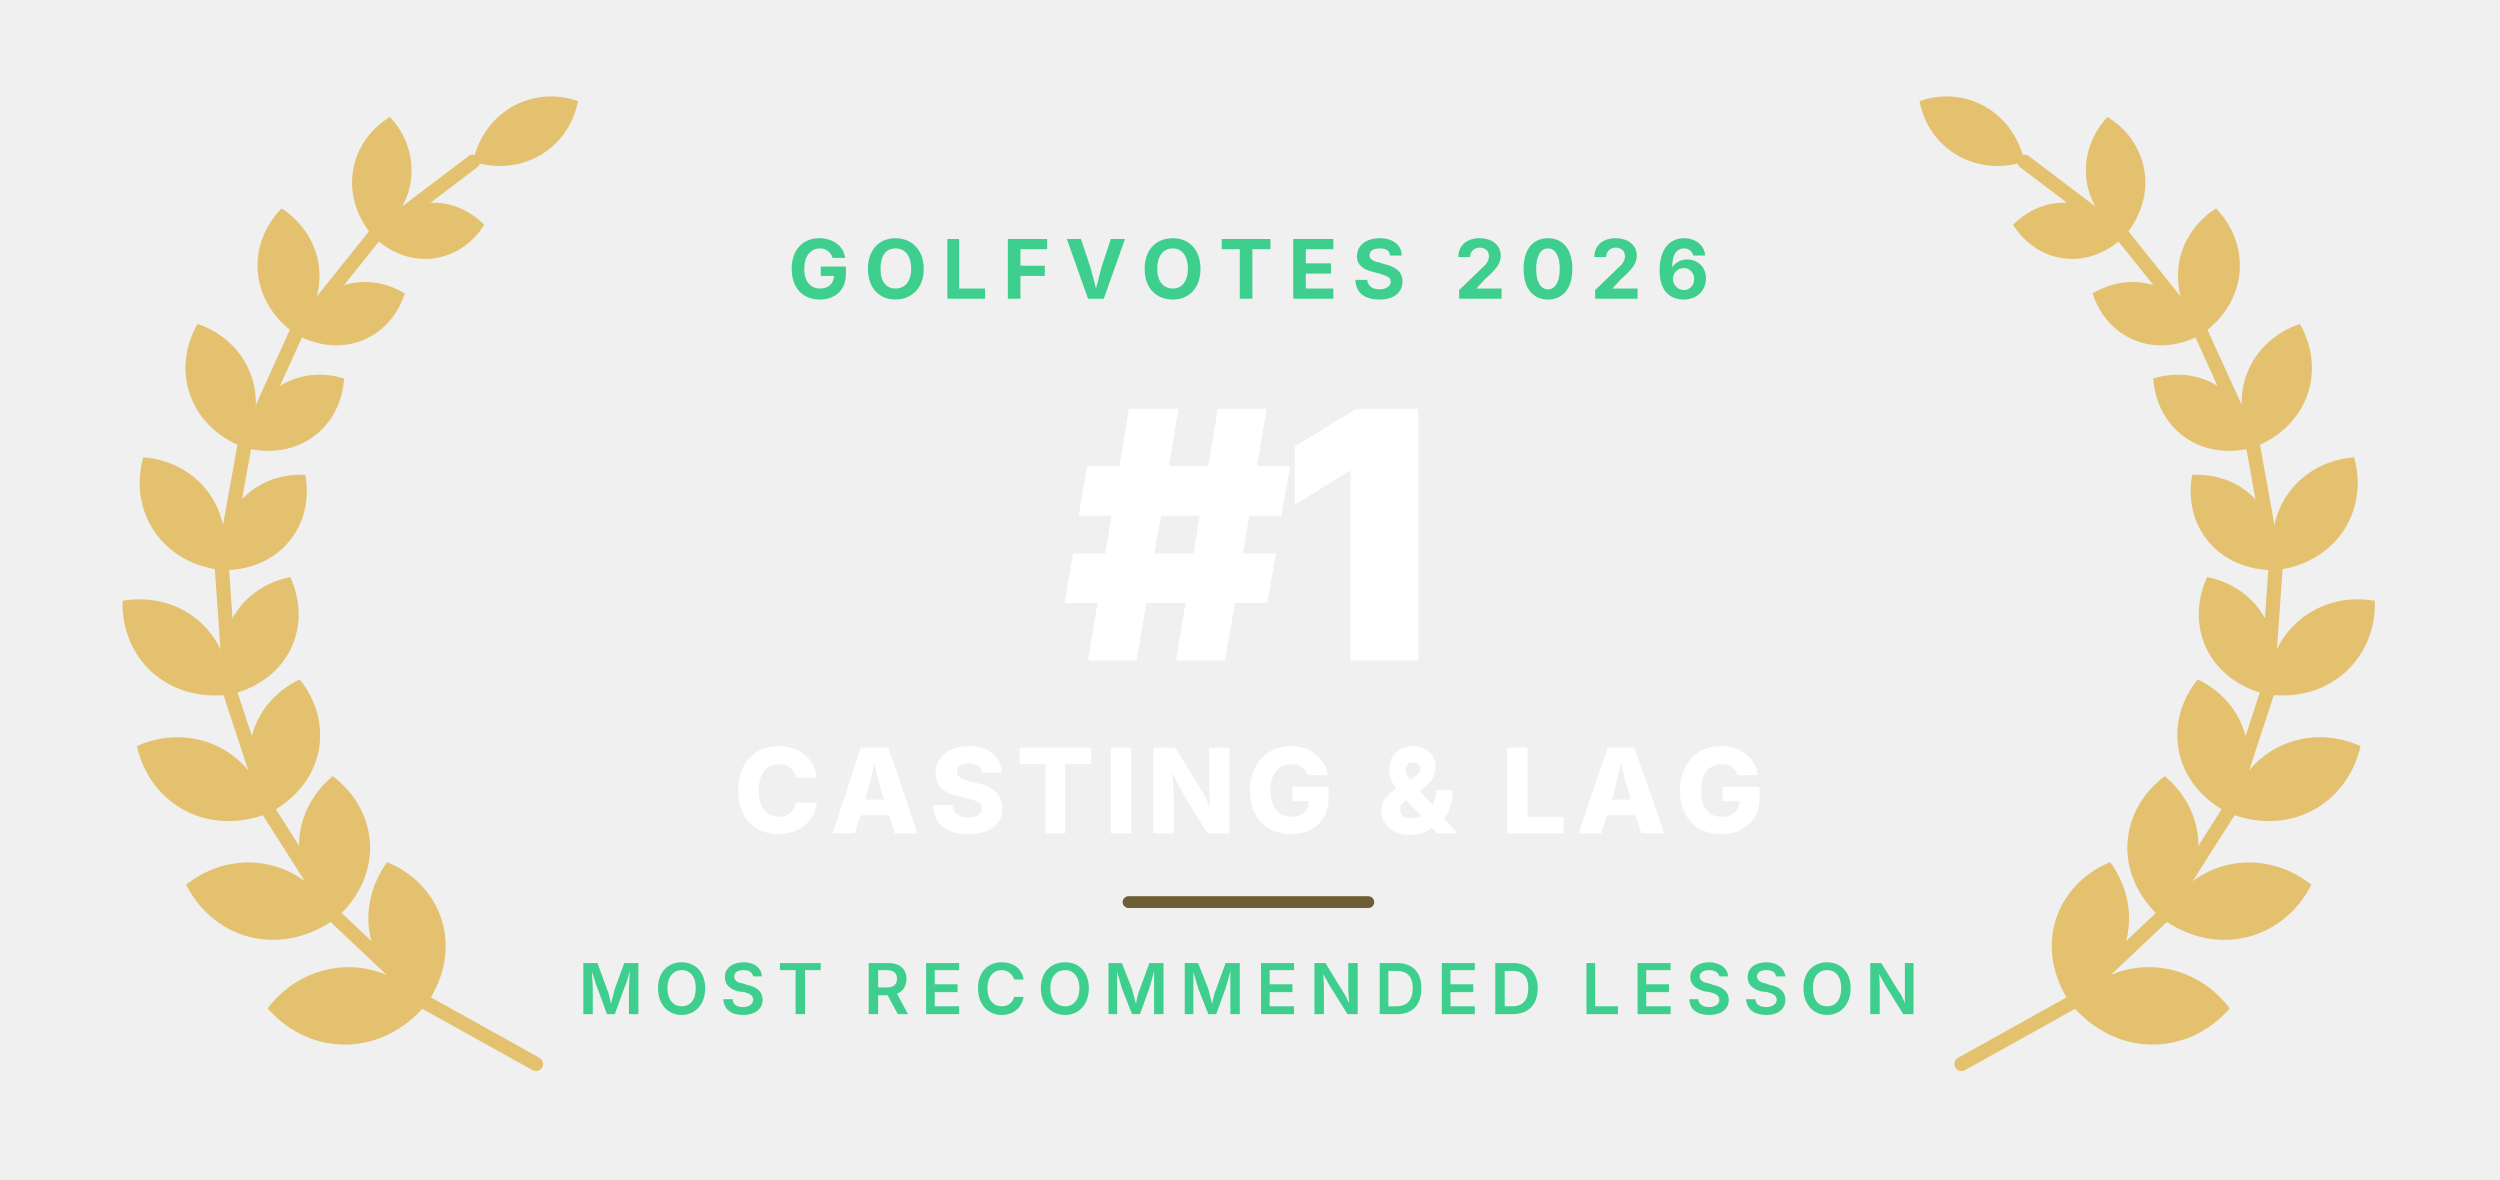
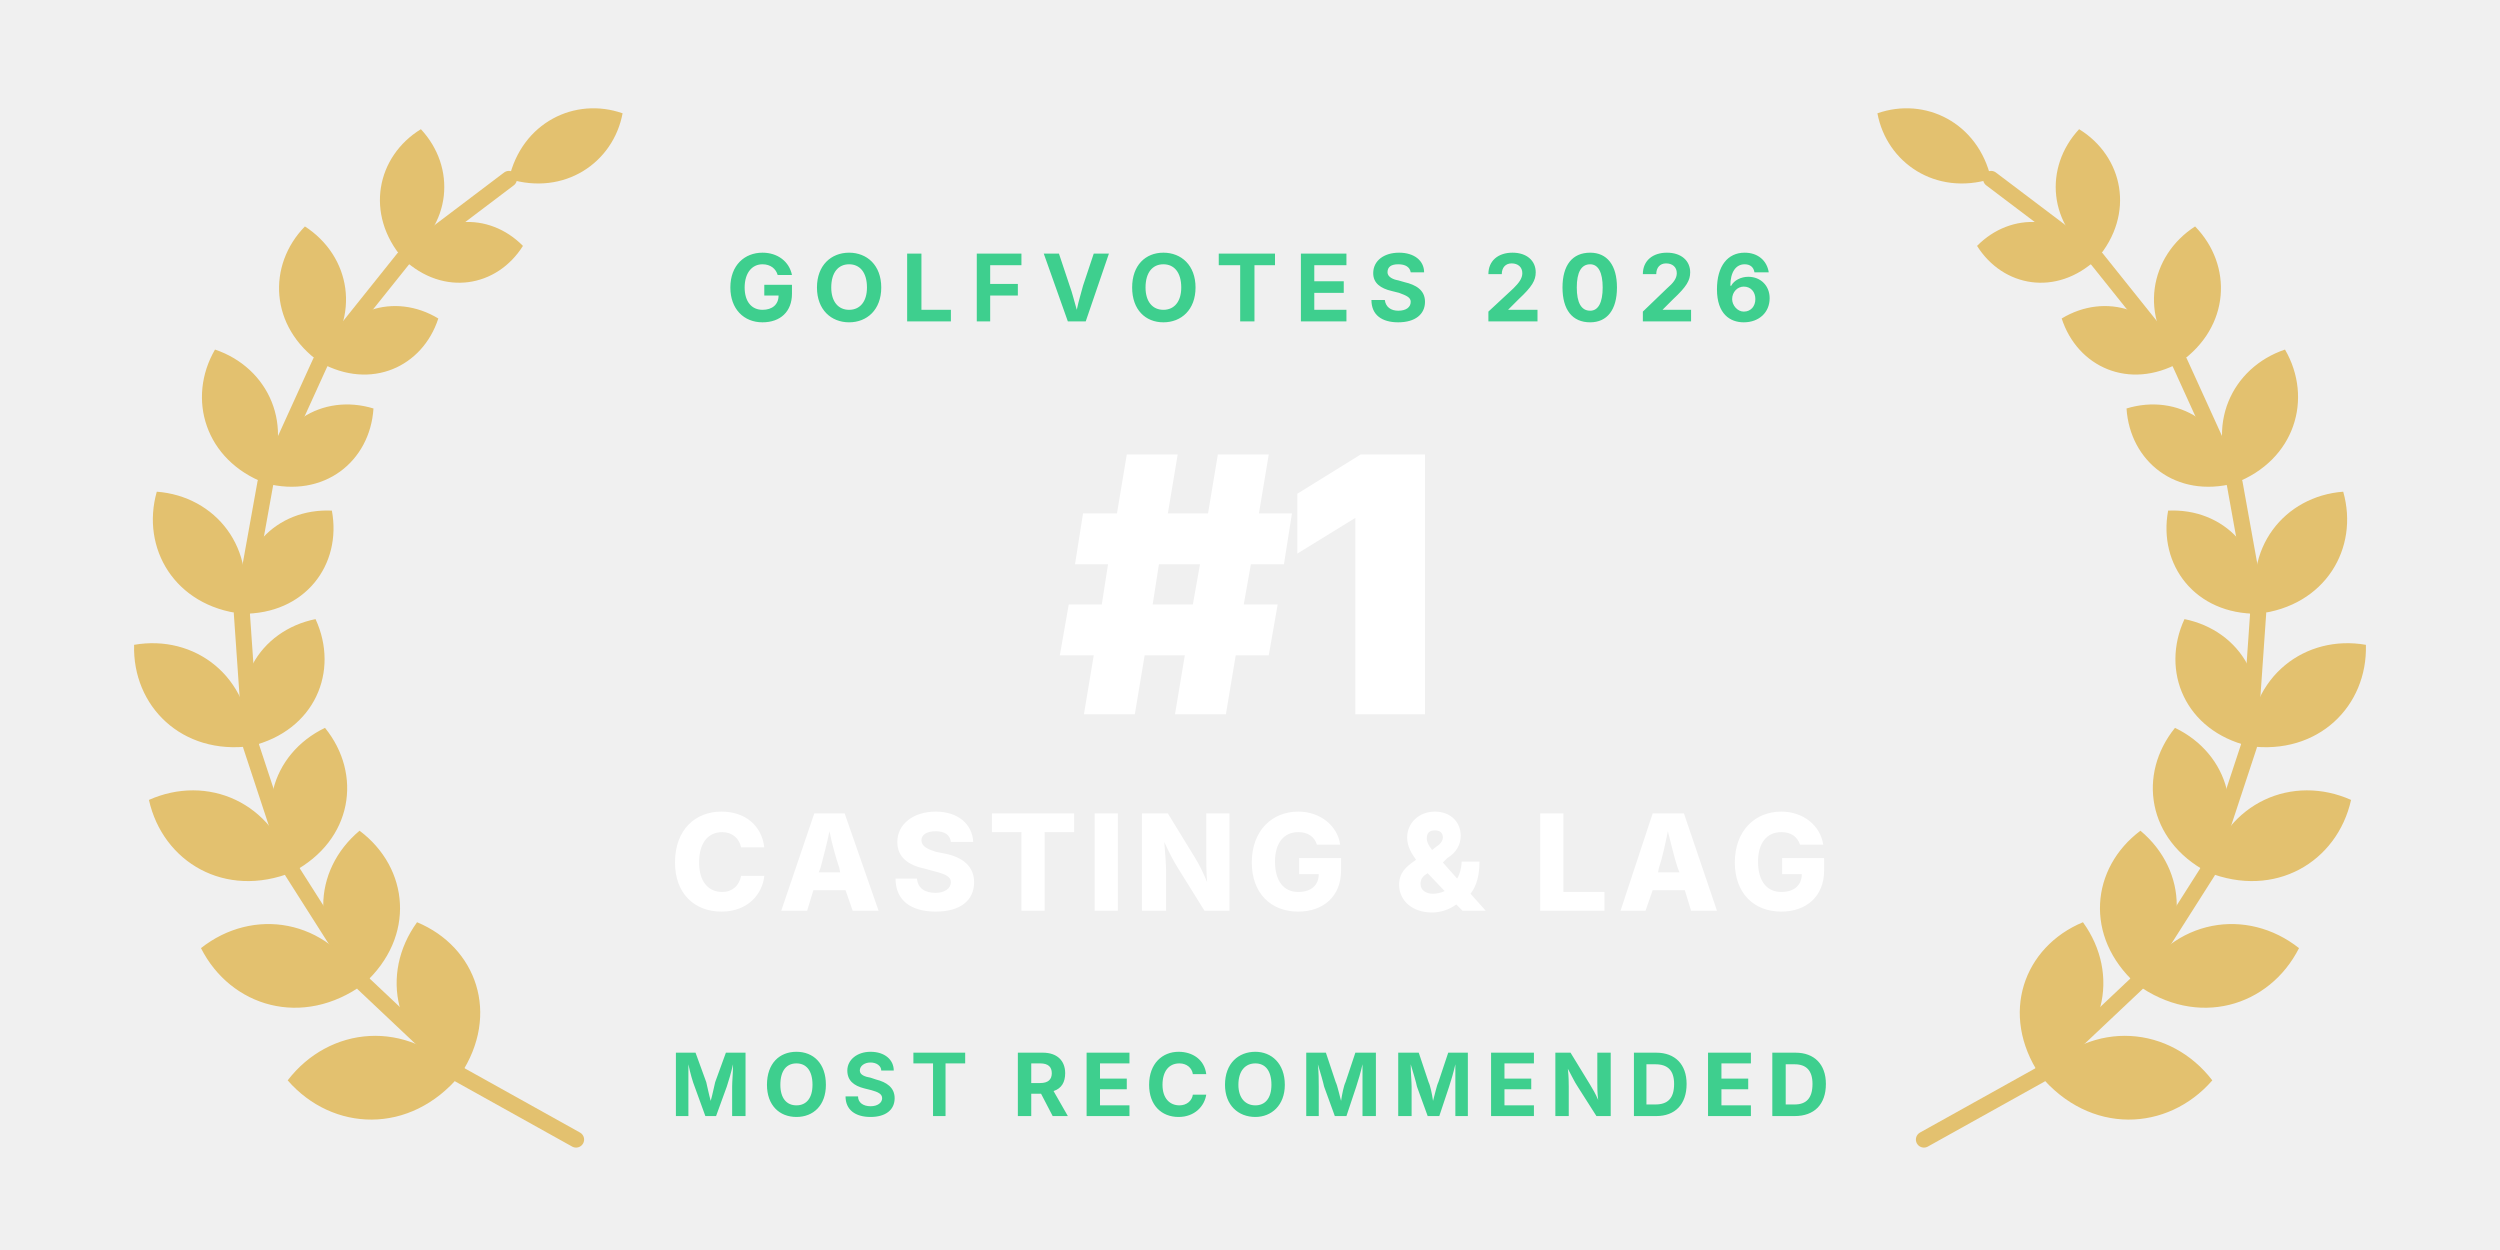
- <svg xmlns="http://www.w3.org/2000/svg" width="318" height="150" viewBox="0 0 318 150" role="img">
-   <path d="M68.18 135.34 L54.33 127.63 L42.81 116.76 L34.30 103.38 L29.35 88.33 L28.24 72.53 L31.06 56.93 L37.61 42.51 L47.51 30.14 L60.15 20.57M249.50 135.34 L263.34 127.63 L274.87 116.76 L283.37 103.38 L288.32 88.33 L289.43 72.53 L286.62 56.93 L280.06 42.51 L270.16 30.14 L257.52 20.57" fill="none" stroke="#E3C16F" stroke-width="1.8" stroke-linecap="round" />
-   <path d="M54.33 127.63C48.03 120.92 38.92 121.89 34.04 128.26C39.31 134.31 48.46 134.72 54.33 127.63ZM54.33 127.63C59.12 120.46 56.20 112.55 49.25 109.66C44.84 115.76 46.50 124.02 54.33 127.63ZM42.81 116.76C38.50 108.98 29.74 107.73 23.67 112.53C27.16 119.45 35.63 122.00 42.81 116.76ZM42.81 116.76C48.99 111.18 48.13 103.08 42.32 98.73C36.74 103.39 36.33 111.52 42.81 116.76ZM34.30 103.38C32.12 95.10 24.23 91.85 17.41 94.90C19.04 102.19 26.35 106.58 34.30 103.38ZM34.30 103.38C41.40 99.63 42.52 91.87 38.12 86.42C31.80 89.46 29.49 96.96 34.30 103.38ZM29.35 88.33C29.27 80.08 22.68 75.19 15.59 76.42C15.38 83.61 21.17 89.44 29.35 88.33ZM29.35 88.33C36.86 86.51 39.75 79.53 36.92 73.40C30.31 74.74 26.38 81.19 29.35 88.33ZM28.24 72.53C30.12 64.82 25.13 58.70 18.23 58.17C16.34 64.82 20.36 71.62 28.24 72.53ZM28.24 72.53C35.68 72.60 40.02 66.77 38.83 60.40C32.35 60.08 27.16 65.17 28.24 72.53ZM31.06 56.93C34.62 50.20 31.42 43.33 25.13 41.21C21.80 46.96 23.93 54.23 31.06 56.93ZM31.06 56.93C37.96 58.76 43.37 54.36 43.77 48.14C37.81 46.32 31.78 49.83 31.06 56.93ZM37.61 42.51C42.51 37.09 41.15 29.96 35.81 26.51C31.36 31.06 31.63 38.32 37.61 42.51ZM37.61 42.51C43.59 45.83 49.66 43.01 51.49 37.33C46.39 34.24 39.96 36.08 37.61 42.51ZM47.51 30.14C53.33 26.27 53.75 19.33 49.60 14.88C44.41 18.05 42.95 24.85 47.51 30.14ZM47.51 30.14C52.28 34.62 58.56 33.43 61.60 28.60C57.59 24.53 51.20 24.73 47.51 30.14ZM60.15 20.57C66.66 22.59 72.42 18.68 73.52 12.86C67.93 10.89 61.66 13.93 60.15 20.57ZM263.34 127.63C269.21 134.72 278.37 134.31 283.63 128.26C278.75 121.89 269.64 120.92 263.34 127.63ZM263.34 127.63C271.17 124.02 272.83 115.76 268.42 109.66C261.47 112.55 258.55 120.46 263.34 127.63ZM274.87 116.76C282.04 122.00 290.51 119.45 294.01 112.53C287.93 107.73 279.17 108.98 274.87 116.76ZM274.87 116.76C281.34 111.52 280.93 103.39 275.36 98.73C269.54 103.08 268.68 111.18 274.87 116.76ZM283.37 103.38C291.32 106.58 298.63 102.19 300.26 94.90C293.44 91.85 285.55 95.10 283.37 103.38ZM283.37 103.38C288.18 96.96 285.87 89.46 279.55 86.42C275.15 91.87 276.27 99.63 283.37 103.38ZM288.32 88.33C296.50 89.44 302.29 83.61 302.08 76.42C295.00 75.19 288.40 80.08 288.32 88.33ZM288.32 88.33C291.29 81.19 287.36 74.74 280.75 73.40C277.92 79.53 280.81 86.51 288.32 88.33ZM289.43 72.53C297.31 71.62 301.33 64.82 299.44 58.17C292.54 58.70 287.55 64.82 289.43 72.53ZM289.43 72.53C290.51 65.17 285.32 60.08 278.84 60.40C277.66 66.77 281.99 72.60 289.43 72.53ZM286.62 56.93C293.74 54.23 295.87 46.96 292.54 41.21C286.25 43.33 283.05 50.20 286.62 56.93ZM286.62 56.93C285.89 49.83 279.86 46.32 273.90 48.14C274.30 54.36 279.72 58.76 286.62 56.93ZM280.06 42.51C286.04 38.32 286.31 31.06 281.87 26.51C276.52 29.96 275.16 37.09 280.06 42.51ZM280.06 42.51C277.71 36.08 271.28 34.24 266.18 37.33C268.01 43.01 274.08 45.83 280.06 42.51ZM270.16 30.14C274.72 24.85 273.26 18.05 268.07 14.88C263.93 19.33 264.35 26.27 270.16 30.14ZM270.16 30.14C266.47 24.73 260.08 24.53 256.07 28.60C259.11 33.43 265.39 34.62 270.16 30.14ZM257.52 20.57C256.01 13.93 249.75 10.89 244.16 12.86C245.25 18.68 251.01 22.59 257.52 20.57Z" fill="#E3C16F" />
-   <rect x="142.8" y="114" width="32" height="1.5" rx=".75" fill="#6E5E35" />
-   <path d="M104.3 38.1C106.2 38.1 107.6 36.9 107.6 34.9L107.6 33.9L104.4 33.9L104.4 35.1L106.1 35.1C106 36.1 105.4 36.7 104.3 36.7C103.1 36.7 102.3 35.8 102.3 34.2C102.3 32.6 103.1 31.6 104.3 31.6C105.1 31.6 105.7 32.1 105.9 32.8L107.5 32.8C107.3 31.3 106 30.3 104.2 30.3C102.2 30.3 100.7 31.7 100.7 34.2C100.7 36.6 102.1 38.1 104.3 38.1ZM113.9 38.1C115.9 38.1 117.5 36.7 117.5 34.2C117.5 31.7 115.9 30.3 113.9 30.3C111.9 30.3 110.4 31.7 110.4 34.2C110.4 36.7 111.9 38.1 113.9 38.1ZM113.9 36.7C112.7 36.7 112 35.8 112 34.2C112 32.5 112.7 31.6 113.9 31.6C115.1 31.6 115.9 32.5 115.9 34.2C115.9 35.8 115.1 36.7 113.9 36.7ZM120.5 38L125.3 38L125.3 36.7L122 36.7L122 30.4L120.5 30.4ZM128.2 38L129.8 38L129.8 35.1L132.9 35.1L132.9 33.8L129.8 33.8L129.8 31.7L133.2 31.7L133.2 30.4L128.2 30.4ZM138.4 38L140.4 38L143.1 30.4L141.3 30.4L140.1 34C139.9 34.8 139.7 35.7 139.4 36.7C139.2 35.7 138.9 34.8 138.7 34L137.5 30.4L135.7 30.4ZM149.2 38.1C151.2 38.1 152.7 36.7 152.7 34.2C152.7 31.7 151.2 30.3 149.2 30.3C147.1 30.3 145.6 31.7 145.6 34.2C145.6 36.7 147.1 38.1 149.2 38.1ZM149.2 36.7C148 36.7 147.2 35.8 147.2 34.2C147.2 32.5 148 31.6 149.2 31.6C150.3 31.6 151.1 32.5 151.1 34.2C151.1 35.8 150.3 36.7 149.2 36.7ZM155.4 31.7L157.7 31.7L157.7 38L159.3 38L159.3 31.7L161.6 31.7L161.6 30.4L155.4 30.4ZM164.5 38L169.6 38L169.6 36.7L166.1 36.7L166.1 34.8L169.3 34.8L169.3 33.5L166.1 33.5L166.1 31.7L169.6 31.7L169.6 30.4L164.5 30.4ZM175.5 38.1C177.3 38.1 178.4 37.2 178.4 35.8C178.4 34.5 177.4 33.9 176.1 33.6L175.5 33.4C174.8 33.3 174.2 33 174.2 32.5C174.2 31.9 174.7 31.6 175.5 31.6C176.3 31.6 176.8 31.9 176.8 32.5L178.3 32.5C178.3 31.2 177.2 30.3 175.5 30.3C173.8 30.3 172.6 31.2 172.6 32.6C172.6 33.7 173.4 34.3 174.7 34.6L175.5 34.8C176.4 35.1 176.9 35.3 176.9 35.8C176.9 36.4 176.3 36.8 175.5 36.8C174.6 36.8 174 36.4 173.9 35.6L172.4 35.6C172.5 37.3 173.6 38.1 175.5 38.1ZM185.6 38L191 38L191 36.7L187.8 36.7L187.8 36.7L188.9 35.5C190.5 34.1 190.9 33.4 190.9 32.5C190.9 31.2 189.8 30.3 188.2 30.3C186.6 30.3 185.5 31.2 185.5 32.7L187 32.7C187 32 187.5 31.5 188.2 31.5C188.9 31.5 189.4 31.9 189.4 32.6C189.4 33.2 189 33.7 188.3 34.3L185.6 36.9ZM196.9 38.1C198.8 38.1 200 36.7 200 34.2C200 31.7 198.8 30.3 196.9 30.3C195 30.3 193.8 31.7 193.8 34.2C193.8 36.7 195 38.1 196.9 38.1ZM196.9 36.8C196 36.8 195.4 35.9 195.4 34.2C195.4 32.5 196 31.6 196.9 31.6C197.8 31.6 198.4 32.5 198.4 34.2C198.4 35.9 197.8 36.8 196.9 36.8ZM202.9 38L208.3 38L208.3 36.7L205.1 36.7L205.1 36.7L206.2 35.5C207.8 34.1 208.2 33.4 208.2 32.5C208.2 31.2 207.1 30.3 205.5 30.3C203.9 30.3 202.8 31.2 202.8 32.7L204.3 32.7C204.3 32 204.8 31.5 205.5 31.5C206.2 31.5 206.7 31.9 206.7 32.6C206.7 33.2 206.3 33.7 205.6 34.3L202.9 36.9ZM214.2 38.1C215.8 38.1 217 37 217 35.4C217 34 216 33 214.6 33C213.8 33 213.1 33.4 212.7 34L212.7 34C212.7 32.5 213.2 31.6 214.2 31.6C214.8 31.6 215.2 31.9 215.4 32.5L216.9 32.5C216.8 31.2 215.7 30.3 214.2 30.3C212.3 30.3 211.1 31.8 211.1 34.4C211.1 37.2 212.6 38.1 214.2 38.1ZM214.2 36.9C213.4 36.9 212.8 36.2 212.8 35.5C212.8 34.7 213.4 34.1 214.2 34.1C214.9 34.1 215.5 34.7 215.5 35.5C215.5 36.3 214.9 36.9 214.2 36.9Z" fill="#3ECF8E" />
-   <path d="M149.6 84L155.8 84L157.1 76.7L161.2 76.7L162.3 70.4L158.1 70.4L158.9 65.6L163 65.6L164.1 59.3L159.9 59.3L161.1 52L154.9 52L153.7 59.3L148.7 59.3L149.9 52L143.6 52L142.4 59.3L138.3 59.3L137.2 65.6L141.4 65.6L140.6 70.4L136.5 70.4L135.4 76.7L139.6 76.7L138.4 84L144.6 84L145.8 76.7L150.8 76.7ZM146.8 70.4L147.7 65.6L152.6 65.6L151.8 70.4ZM180.4 52L172.5 52L164.7 56.8L164.7 64.2L171.8 59.8L171.8 59.8L171.8 84L180.4 84Z" fill="#FFFFFF" />
-   <path d="M99 106.1C102 106.1 103.7 104.1 103.9 102.1L101.2 102.1C101.1 103.2 100.3 103.9 99.1 103.9C97.5 103.9 96.5 102.7 96.5 100.6C96.5 98.4 97.5 97.2 99.1 97.2C100.3 97.2 101.1 97.9 101.2 98.9L103.9 98.9C103.6 96.4 101.6 94.9 99 94.9C96.1 94.9 93.9 96.9 93.9 100.6C93.9 104.1 96.1 106.1 99 106.1ZM105.9 106L108.7 106L109.5 103.7L113.1 103.7L113.8 106L116.7 106L113 95.1L109.5 95.1ZM110.1 101.7L110.2 101.2C110.6 100 110.9 98.6 111.2 97.1C111.6 98.6 111.9 100 112.3 101.2L112.5 101.7ZM123.2 106.1C125.9 106.1 127.5 104.9 127.5 102.8C127.5 101.1 126.3 100 124.2 99.6L123.3 99.4C122.3 99.1 121.7 98.8 121.7 98.1C121.7 97.5 122.2 97.1 123.2 97.1C124.3 97.1 124.8 97.5 124.9 98.3L127.4 98.3C127.4 96.3 125.8 94.9 123.2 94.9C120.8 94.9 119 96.3 119 98.3C119 100 120.1 100.9 122 101.3L123.2 101.6C124.4 101.9 124.9 102.2 124.9 102.8C124.9 103.5 124.3 104 123.2 104C122 104 121.2 103.5 121.2 102.4L118.7 102.4C118.7 104.9 120.5 106.1 123.2 106.1ZM129.7 97.2L133 97.2L133 106L135.5 106L135.5 97.2L138.8 97.2L138.8 95.1L129.7 95.1ZM143.9 95.1L141.3 95.1L141.3 106L143.9 106ZM146.7 106L149.3 106L149.3 101.5C149.3 100.8 149.2 99.6 149.1 98.3C149.8 99.6 150.2 100.4 150.8 101.5L153.6 106L156.4 106L156.4 95.1L153.8 95.1L153.8 99.7C153.8 100.5 153.9 101.7 153.9 102.8C153.5 101.6 153 100.8 152.5 100L149.5 95.1L146.7 95.1ZM164.2 106.1C167 106.1 169 104.4 169 101.5L169 100.1L164.4 100.1L164.4 101.9L166.5 101.9C166.5 103.1 165.7 103.9 164.3 103.9C162.6 103.9 161.6 102.7 161.6 100.5C161.6 98.4 162.7 97.2 164.2 97.2C165.3 97.2 166.1 97.7 166.3 98.6L168.9 98.6C168.6 96.5 166.7 94.9 164.2 94.9C161.3 94.9 159 97 159 100.6C159 104 161.1 106.1 164.2 106.1ZM179.4 106.2C180.3 106.2 181.4 105.9 182.2 105.3L182.8 106L185.4 106L183.7 104.1C184.4 103.2 184.8 102 184.8 100.5L182.7 100.5C182.7 101.2 182.5 101.9 182.2 102.4L180.6 100.6L181.2 100.1C182.1 99.5 182.6 98.6 182.6 97.6C182.6 96.1 181.5 94.9 179.7 94.9C177.9 94.9 176.7 96.2 176.7 97.8C176.7 98.8 177.1 99.6 177.6 100.3C176.5 101.1 175.7 101.8 175.7 103.1C175.7 104.8 177.1 106.2 179.4 106.2ZM180.8 103.8C180.4 104 180 104.1 179.5 104.1C178.7 104.1 178.1 103.7 178.1 103C178.1 102.4 178.4 102.1 178.9 101.8ZM179.4 99.2C179 98.7 178.8 98.3 178.8 97.9C178.8 97.3 179.2 97 179.7 97C180.3 97 180.7 97.3 180.7 97.8C180.7 98.1 180.4 98.5 179.9 98.8ZM191.7 106L198.9 106L198.9 103.9L194.3 103.9L194.3 95.1L191.7 95.1ZM200.8 106L203.7 106L204.4 103.7L208 103.7L208.8 106L211.7 106L207.9 95.1L204.5 95.1ZM205 101.7L205.2 101.2C205.5 100 205.8 98.6 206.2 97.1C206.5 98.6 206.9 100 207.3 101.2L207.4 101.7ZM219 106.1C221.7 106.1 223.8 104.4 223.8 101.5L223.8 100.1L219.1 100.1L219.1 101.9L221.3 101.9C221.2 103.1 220.4 103.9 219 103.9C217.3 103.9 216.4 102.7 216.4 100.5C216.4 98.4 217.4 97.2 219 97.2C220 97.2 220.8 97.7 221 98.6L223.6 98.6C223.4 96.5 221.4 94.9 218.9 94.9C216 94.9 213.7 97 213.7 100.6C213.7 104 215.8 106.1 219 106.1Z" fill="#FFFFFF" />
-   <path d="M74.2 129L75.4 129L75.4 125.7C75.4 125.2 75.3 124.3 75.3 123.6C75.6 124.4 75.8 125.3 76 125.7L77.2 129L78.2 129L79.4 125.7C79.6 125.3 79.9 124.4 80.1 123.5C80.1 124.3 80 125.2 80 125.7L80 129L81.2 129L81.2 122.5L79.4 122.5L78.2 125.8C78.1 126.2 77.9 127 77.7 127.7C77.6 127 77.4 126.2 77.2 125.8L76 122.5L74.2 122.5ZM86.7 129.1C88.4 129.1 89.7 127.8 89.7 125.7C89.7 123.6 88.4 122.4 86.7 122.4C85 122.4 83.7 123.6 83.7 125.7C83.7 127.8 85 129.1 86.7 129.1ZM86.7 128C85.7 128 84.9 127.2 84.9 125.7C84.9 124.2 85.7 123.4 86.7 123.4C87.8 123.4 88.5 124.2 88.5 125.7C88.5 127.2 87.8 128 86.7 128ZM94.5 129.1C96.1 129.1 97 128.3 97 127.2C97 126 96.1 125.5 95.1 125.3L94.5 125.1C93.9 125 93.4 124.8 93.4 124.2C93.4 123.7 93.8 123.4 94.6 123.4C95.3 123.4 95.7 123.7 95.8 124.2L96.9 124.2C96.9 123.2 96 122.4 94.6 122.4C93.2 122.4 92.2 123.1 92.2 124.3C92.2 125.2 92.8 125.8 93.9 126.1L94.7 126.2C95.4 126.4 95.8 126.6 95.8 127.2C95.8 127.7 95.3 128.1 94.5 128.1C93.8 128.1 93.2 127.8 93.2 127.1L92 127.1C92.1 128.4 93 129.1 94.5 129.1ZM99.2 123.4L101.2 123.4L101.2 129L102.4 129L102.4 123.4L104.4 123.4L104.4 122.5L99.2 122.5ZM110.5 129L111.7 129L111.7 126.6L112.9 126.6L114.2 129L115.5 129L114.1 126.4C114.9 126.1 115.3 125.4 115.3 124.5C115.3 123.3 114.5 122.5 113 122.5L110.5 122.5ZM111.7 125.6L111.7 123.4L112.8 123.4C113.7 123.4 114.1 123.8 114.1 124.5C114.1 125.2 113.7 125.6 112.8 125.6ZM117.8 129L122 129L122 128L118.9 128L118.9 126.2L121.8 126.2L121.8 125.2L118.9 125.2L118.9 123.4L122 123.4L122 122.5L117.8 122.5ZM127.4 129.1C129 129.1 130 128.1 130.2 126.8L129 126.8C128.8 127.6 128.2 128 127.4 128C126.4 128 125.6 127.2 125.6 125.7C125.6 124.2 126.4 123.4 127.4 123.4C128.2 123.4 128.8 123.9 129 124.6L130.2 124.6C130 123.2 128.9 122.4 127.4 122.4C125.7 122.4 124.4 123.6 124.4 125.7C124.4 127.8 125.7 129.1 127.4 129.1ZM135.5 129.1C137.2 129.1 138.5 127.8 138.5 125.7C138.5 123.6 137.2 122.4 135.5 122.4C133.7 122.4 132.4 123.6 132.4 125.7C132.4 127.8 133.7 129.1 135.5 129.1ZM135.5 128C134.4 128 133.6 127.2 133.6 125.7C133.6 124.2 134.4 123.4 135.5 123.4C136.5 123.4 137.3 124.2 137.3 125.7C137.3 127.2 136.5 128 135.5 128ZM141 129L142.1 129L142.1 125.7C142.1 125.2 142.1 124.3 142.1 123.6C142.3 124.4 142.6 125.3 142.7 125.7L144 129L145 129L146.2 125.7C146.3 125.3 146.6 124.4 146.8 123.5C146.8 124.3 146.8 125.2 146.8 125.7L146.8 129L148 129L148 122.5L146.2 122.5L145 125.8C144.8 126.2 144.6 127 144.5 127.7C144.3 127 144.1 126.2 144 125.8L142.7 122.5L141 122.5ZM150.7 129L151.8 129L151.8 125.7C151.8 125.2 151.8 124.3 151.8 123.6C152 124.4 152.3 125.3 152.4 125.7L153.7 129L154.7 129L155.9 125.7C156 125.3 156.3 124.4 156.5 123.5C156.5 124.3 156.5 125.2 156.5 125.7L156.5 129L157.7 129L157.7 122.5L155.9 122.5L154.7 125.8C154.5 126.2 154.3 127 154.2 127.7C154 127 153.8 126.2 153.7 125.8L152.4 122.5L150.7 122.5ZM160.4 129L164.6 129L164.6 128L161.5 128L161.5 126.2L164.4 126.2L164.4 125.2L161.5 125.2L161.5 123.4L164.6 123.4L164.6 122.5L160.4 122.5ZM167.2 129L168.4 129L168.4 125.7C168.4 125.4 168.4 124.7 168.3 123.9C168.8 124.7 169 125.2 169.4 125.8L171.4 129L172.7 129L172.7 122.5L171.5 122.5L171.5 125.9C171.5 126.3 171.6 127 171.6 127.6C171.3 126.9 171 126.4 170.8 126.1L168.6 122.5L167.2 122.5ZM177.7 129C179.7 129 180.8 127.8 180.8 125.7C180.8 123.7 179.7 122.5 177.7 122.5L175.5 122.5L175.5 129ZM176.6 128L176.6 123.5L177.6 123.5C179 123.5 179.7 124.2 179.7 125.7C179.7 127.2 179 128 177.6 128ZM183.4 129L187.6 129L187.6 128L184.5 128L184.5 126.2L187.4 126.2L187.4 125.2L184.5 125.2L184.5 123.4L187.6 123.4L187.6 122.5L183.4 122.5ZM192.4 129C194.4 129 195.6 127.8 195.6 125.7C195.6 123.7 194.4 122.5 192.5 122.5L190.2 122.5L190.2 129ZM191.4 128L191.4 123.5L192.4 123.5C193.7 123.5 194.4 124.2 194.4 125.7C194.4 127.2 193.7 128 192.4 128ZM201.8 129L205.8 129L205.8 128L202.9 128L202.9 122.5L201.8 122.5ZM208.3 129L212.5 129L212.5 128L209.4 128L209.4 126.2L212.3 126.2L212.3 125.2L209.4 125.2L209.4 123.4L212.5 123.4L212.5 122.5L208.3 122.5ZM217.4 129.1C219 129.1 219.9 128.3 219.9 127.2C219.9 126 218.9 125.5 218 125.3L217.4 125.1C216.8 125 216.2 124.8 216.2 124.2C216.2 123.7 216.7 123.4 217.4 123.4C218.1 123.4 218.6 123.7 218.7 124.2L219.8 124.2C219.8 123.2 218.8 122.4 217.4 122.4C216.1 122.4 215 123.1 215 124.3C215 125.2 215.7 125.8 216.8 126.1L217.5 126.2C218.2 126.4 218.7 126.6 218.7 127.2C218.7 127.7 218.2 128.1 217.4 128.1C216.7 128.1 216.1 127.8 216 127.1L214.9 127.1C214.9 128.4 215.9 129.1 217.4 129.1ZM224.7 129.1C226.2 129.1 227.1 128.3 227.1 127.2C227.1 126 226.2 125.5 225.2 125.3L224.6 125.1C224.1 125 223.5 124.8 223.5 124.2C223.5 123.7 223.9 123.4 224.7 123.4C225.4 123.4 225.9 123.7 225.9 124.2L227.1 124.2C227 123.2 226.1 122.4 224.7 122.4C223.3 122.4 222.3 123.1 222.3 124.3C222.3 125.2 222.9 125.8 224 126.1L224.8 126.2C225.5 126.4 226 126.6 226 127.2C226 127.7 225.4 128.1 224.7 128.1C223.9 128.1 223.3 127.8 223.3 127.1L222.1 127.1C222.2 128.4 223.1 129.1 224.7 129.1ZM232.4 129.1C234.1 129.1 235.4 127.8 235.4 125.7C235.4 123.6 234.1 122.4 232.4 122.4C230.7 122.4 229.4 123.6 229.4 125.7C229.4 127.8 230.7 129.1 232.4 129.1ZM232.4 128C231.3 128 230.6 127.2 230.6 125.7C230.6 124.2 231.3 123.4 232.4 123.4C233.5 123.4 234.2 124.2 234.2 125.7C234.2 127.2 233.5 128 232.4 128ZM237.9 129L239.1 129L239.1 125.7C239.1 125.4 239.1 124.7 239 123.9C239.5 124.7 239.7 125.2 240.1 125.8L242.1 129L243.4 129L243.4 122.5L242.3 122.5L242.3 125.9C242.3 126.3 242.3 127 242.3 127.6C242 126.9 241.8 126.4 241.5 126.1L239.3 122.5L237.9 122.5Z" fill="#3ECF8E" />
+ <svg xmlns="http://www.w3.org/2000/svg" width="280" height="140" viewBox="0 0 280 140" role="img">
+   <path d="M64.52 127.63 L51.54 120.40 L40.74 110.21 L32.77 97.67 L28.12 83.56 L27.09 68.74 L29.72 54.12 L35.87 40.60 L45.15 29.00 L57.00 20.04M215.48 127.63 L228.46 120.40 L239.26 110.21 L247.23 97.67 L251.88 83.56 L252.91 68.74 L250.28 54.12 L244.13 40.60 L234.85 29.00 L223.00 20.04" fill="none" stroke="#E3C16F" stroke-width="1.8" stroke-linecap="round" />
+   <path d="M51.54 120.40C45.54 114.01 36.87 114.94 32.22 121.00C37.24 126.77 45.95 127.15 51.54 120.40ZM51.54 120.40C56.10 113.57 53.33 106.04 46.71 103.29C42.51 109.09 44.08 116.97 51.54 120.40ZM40.74 110.21C36.64 102.81 28.30 101.61 22.51 106.19C25.84 112.77 33.90 115.20 40.74 110.21ZM40.74 110.21C46.63 104.90 45.81 97.19 40.27 93.04C34.97 97.48 34.57 105.22 40.74 110.21ZM32.77 97.67C30.69 89.78 23.18 86.69 16.68 89.59C18.23 96.54 25.20 100.72 32.77 97.67ZM32.77 97.67C39.53 94.10 40.60 86.70 36.40 81.52C30.39 84.41 28.19 91.55 32.77 97.67ZM28.12 83.56C28.05 75.70 21.77 71.04 15.02 72.22C14.82 79.06 20.34 84.61 28.12 83.56ZM28.12 83.56C35.28 81.83 38.03 75.17 35.34 69.34C29.04 70.62 25.29 76.76 28.12 83.56ZM27.09 68.74C28.88 61.40 24.12 55.57 17.56 55.07C15.76 61.41 19.58 67.88 27.09 68.74ZM27.09 68.74C34.17 68.82 38.30 63.26 37.17 57.19C31.00 56.89 26.06 61.74 27.09 68.74ZM29.72 54.12C33.12 47.71 30.07 41.17 24.08 39.15C20.91 44.62 22.94 51.55 29.72 54.12ZM29.72 54.12C36.30 55.86 41.45 51.67 41.83 45.75C36.16 44.02 30.42 47.36 29.72 54.12ZM35.87 40.60C40.54 35.44 39.24 28.65 34.15 25.36C29.92 29.70 30.18 36.61 35.87 40.60ZM35.87 40.60C41.57 43.76 47.34 41.08 49.09 35.67C44.23 32.73 38.11 34.48 35.87 40.60ZM45.15 29.00C50.69 25.32 51.09 18.71 47.14 14.47C42.20 17.50 40.81 23.97 45.15 29.00ZM45.15 29.00C49.69 33.27 55.68 32.14 58.57 27.54C54.75 23.67 48.66 23.85 45.15 29.00ZM57.00 20.04C63.20 21.96 68.69 18.24 69.73 12.69C64.41 10.82 58.44 13.71 57.00 20.04ZM228.46 120.40C234.05 127.15 242.76 126.77 247.78 121.00C243.13 114.94 234.46 114.01 228.46 120.40ZM228.46 120.40C235.92 116.97 237.49 109.09 233.29 103.29C226.67 106.04 223.90 113.57 228.46 120.40ZM239.26 110.21C246.10 115.20 254.16 112.77 257.49 106.19C251.70 101.61 243.36 102.81 239.26 110.21ZM239.26 110.21C245.43 105.22 245.03 97.48 239.73 93.04C234.19 97.19 233.37 104.90 239.26 110.21ZM247.23 97.67C254.80 100.72 261.77 96.54 263.32 89.59C256.82 86.69 249.31 89.78 247.23 97.67ZM247.23 97.67C251.81 91.55 249.61 84.41 243.60 81.52C239.40 86.70 240.47 94.10 247.23 97.67ZM251.88 83.56C259.66 84.61 265.18 79.06 264.98 72.22C258.23 71.04 251.95 75.70 251.88 83.56ZM251.88 83.56C254.71 76.76 250.96 70.62 244.66 69.34C241.97 75.17 244.72 81.83 251.88 83.56ZM252.91 68.74C260.42 67.88 264.24 61.41 262.44 55.07C255.88 55.57 251.12 61.40 252.91 68.74ZM252.91 68.74C253.94 61.74 249.00 56.89 242.83 57.19C241.70 63.26 245.83 68.82 252.91 68.74ZM250.28 54.12C257.06 51.55 259.09 44.62 255.92 39.15C249.93 41.17 246.88 47.71 250.28 54.12ZM250.28 54.12C249.58 47.36 243.84 44.02 238.17 45.75C238.55 51.67 243.70 55.86 250.28 54.12ZM244.13 40.60C249.82 36.61 250.08 29.70 245.85 25.36C240.76 28.65 239.46 35.44 244.13 40.60ZM244.13 40.60C241.89 34.48 235.77 32.73 230.91 35.67C232.66 41.08 238.43 43.76 244.13 40.60ZM234.85 29.00C239.19 23.97 237.80 17.50 232.86 14.47C228.91 18.71 229.31 25.32 234.85 29.00ZM234.85 29.00C231.34 23.85 225.25 23.67 221.43 27.54C224.32 32.14 230.31 33.27 234.85 29.00ZM223.00 20.04C221.56 13.71 215.59 10.82 210.27 12.69C211.31 18.24 216.80 21.96 223.00 20.04Z" fill="#E3C16F" />
+   <path d="M85.4 36.1C87.4 36.1 88.7 34.9 88.7 32.9L88.7 31.9L85.6 31.9L85.6 33.1L87.2 33.1C87.2 34.1 86.5 34.7 85.4 34.7C84.2 34.7 83.4 33.8 83.4 32.2C83.4 30.6 84.2 29.6 85.4 29.6C86.3 29.6 86.9 30.1 87.1 30.8L88.7 30.8C88.4 29.3 87.1 28.3 85.4 28.3C83.4 28.3 81.8 29.7 81.8 32.2C81.8 34.6 83.3 36.1 85.4 36.1ZM95.1 36.1C97.1 36.1 98.7 34.7 98.7 32.2C98.7 29.7 97.1 28.3 95.1 28.3C93.1 28.3 91.5 29.7 91.5 32.2C91.5 34.7 93.1 36.1 95.1 36.1ZM95.1 34.7C93.9 34.7 93.1 33.8 93.1 32.2C93.1 30.5 93.9 29.6 95.1 29.6C96.3 29.6 97.1 30.5 97.1 32.2C97.1 33.8 96.3 34.7 95.1 34.7ZM101.6 36L106.5 36L106.5 34.7L103.2 34.7L103.2 28.4L101.6 28.4ZM109.4 36L110.9 36L110.9 33.1L114 33.1L114 31.8L110.9 31.8L110.9 29.7L114.4 29.7L114.4 28.4L109.4 28.4ZM119.6 36L121.6 36L124.2 28.4L122.5 28.4L121.3 32C121.1 32.8 120.8 33.7 120.6 34.7C120.3 33.7 120.1 32.8 119.8 32L118.6 28.4L116.9 28.4ZM130.3 36.1C132.3 36.1 133.9 34.7 133.9 32.2C133.9 29.7 132.3 28.3 130.3 28.3C128.3 28.3 126.8 29.7 126.8 32.2C126.8 34.7 128.3 36.1 130.3 36.1ZM130.3 34.7C129.1 34.7 128.3 33.8 128.3 32.2C128.3 30.5 129.1 29.6 130.3 29.6C131.5 29.6 132.3 30.5 132.3 32.2C132.3 33.8 131.5 34.7 130.3 34.7ZM136.5 29.7L138.9 29.7L138.9 36L140.5 36L140.5 29.7L142.8 29.7L142.8 28.4L136.5 28.4ZM145.7 36L150.8 36L150.8 34.7L147.2 34.7L147.2 32.8L150.5 32.8L150.5 31.5L147.2 31.5L147.2 29.7L150.8 29.7L150.8 28.4L145.7 28.4ZM156.6 36.1C158.5 36.1 159.6 35.2 159.6 33.8C159.6 32.5 158.6 31.9 157.3 31.6L156.6 31.4C156 31.3 155.4 31 155.4 30.5C155.4 29.9 155.8 29.6 156.6 29.6C157.4 29.6 157.9 29.9 158 30.5L159.5 30.5C159.5 29.2 158.4 28.3 156.7 28.3C155 28.3 153.8 29.2 153.8 30.6C153.8 31.7 154.6 32.3 155.9 32.6L156.7 32.8C157.5 33.1 158 33.3 158 33.8C158 34.4 157.5 34.8 156.6 34.8C155.8 34.8 155.2 34.4 155.1 33.6L153.6 33.6C153.6 35.3 154.8 36.1 156.6 36.1ZM166.7 36L172.2 36L172.2 34.7L168.9 34.7L168.9 34.7L170.1 33.5C171.6 32.1 172 31.4 172 30.5C172 29.2 171 28.3 169.4 28.3C167.8 28.3 166.7 29.2 166.7 30.7L168.2 30.7C168.2 30 168.6 29.5 169.3 29.5C170 29.5 170.5 29.9 170.5 30.6C170.5 31.2 170.1 31.7 169.5 32.3L166.7 34.9ZM178.1 36.1C180 36.1 181.1 34.7 181.1 32.2C181.1 29.7 180 28.3 178.1 28.3C176.1 28.3 175 29.7 175 32.2C175 34.7 176.1 36.1 178.1 36.1ZM178.1 34.8C177.1 34.8 176.6 33.9 176.6 32.2C176.6 30.5 177.1 29.6 178.1 29.6C179 29.6 179.5 30.5 179.5 32.2C179.5 33.9 179 34.8 178.1 34.8ZM184 36L189.4 36L189.4 34.7L186.2 34.7L186.2 34.7L187.4 33.5C188.9 32.1 189.3 31.4 189.3 30.5C189.3 29.2 188.3 28.3 186.7 28.3C185.1 28.3 184 29.2 184 30.7L185.5 30.7C185.5 30 185.9 29.5 186.6 29.5C187.3 29.5 187.8 29.9 187.8 30.6C187.8 31.2 187.4 31.7 186.7 32.3L184 34.9ZM195.3 36.1C197 36.1 198.2 35 198.2 33.4C198.2 32 197.2 31 195.8 31C195 31 194.2 31.4 193.9 32L193.8 32C193.8 30.5 194.4 29.6 195.4 29.6C196 29.6 196.4 29.9 196.5 30.5L198.1 30.5C197.9 29.2 196.9 28.3 195.4 28.3C193.5 28.3 192.3 29.8 192.3 32.4C192.3 35.2 193.8 36.1 195.3 36.1ZM195.3 34.9C194.6 34.9 194 34.2 194 33.5C194 32.7 194.6 32.1 195.3 32.1C196.1 32.1 196.6 32.7 196.6 33.5C196.6 34.3 196.1 34.9 195.3 34.9Z" fill="#3ECF8E" />
+   <path d="M131.6 80L137.3 80L138.4 73.4L142.1 73.4L143.1 67.7L139.3 67.7L140.1 63.2L143.8 63.2L144.7 57.5L141 57.5L142.1 50.9L136.4 50.9L135.3 57.5L130.8 57.5L131.9 50.9L126.2 50.9L125.1 57.5L121.3 57.5L120.4 63.2L124.1 63.2L123.4 67.7L119.7 67.7L118.7 73.4L122.5 73.4L121.4 80L127.1 80L128.2 73.4L132.7 73.4ZM129.1 67.7L129.8 63.2L134.4 63.2L133.6 67.7ZM159.6 50.9L152.4 50.9L145.3 55.3L145.3 62L151.8 58L151.8 58L151.8 80L159.6 80Z" fill="#FFFFFF" />
+   <path d="M80.8 102.1C83.8 102.1 85.4 100.1 85.6 98.1L83 98.1C82.8 99.2 82 99.9 80.9 99.9C79.3 99.9 78.3 98.7 78.3 96.6C78.3 94.4 79.3 93.2 80.9 93.2C82 93.2 82.8 93.9 83 94.9L85.6 94.9C85.3 92.4 83.4 90.9 80.8 90.9C77.9 90.9 75.6 92.9 75.6 96.6C75.6 100.1 77.8 102.1 80.8 102.1ZM87.5 102L90.4 102L91.1 99.7L94.7 99.7L95.5 102L98.4 102L94.6 91.1L91.2 91.1ZM91.7 97.7L91.9 97.2C92.2 96 92.6 94.6 92.9 93.1C93.2 94.6 93.6 96 94 97.2L94.1 97.7ZM104.8 102.1C107.5 102.1 109.1 100.9 109.1 98.8C109.1 97.1 107.9 96 105.8 95.6L104.8 95.4C103.9 95.1 103.2 94.8 103.2 94.1C103.2 93.5 103.8 93.1 104.8 93.1C105.8 93.1 106.4 93.5 106.5 94.3L109 94.3C108.9 92.3 107.3 90.9 104.8 90.9C102.3 90.9 100.5 92.3 100.5 94.3C100.5 96 101.7 96.9 103.6 97.3L104.7 97.6C105.9 97.9 106.5 98.2 106.5 98.8C106.5 99.5 105.8 100 104.8 100C103.6 100 102.8 99.5 102.7 98.4L100.3 98.4C100.3 100.9 102.1 102.1 104.8 102.1ZM111.1 93.2L114.4 93.2L114.4 102L117 102L117 93.2L120.3 93.2L120.3 91.1L111.1 91.1ZM125.2 91.1L122.6 91.1L122.6 102L125.2 102ZM127.9 102L130.6 102L130.6 97.5C130.6 96.8 130.5 95.6 130.4 94.3C131 95.6 131.4 96.4 132.1 97.5L134.9 102L137.7 102L137.7 91.1L135.1 91.1L135.1 95.7C135.1 96.5 135.1 97.7 135.2 98.8C134.7 97.6 134.3 96.8 133.8 96L130.8 91.1L127.9 91.1ZM145.4 102.1C148.2 102.1 150.2 100.4 150.2 97.5L150.2 96.1L145.5 96.1L145.5 97.9L147.7 97.9C147.7 99.1 146.9 99.9 145.4 99.9C143.8 99.9 142.8 98.7 142.8 96.5C142.8 94.4 143.8 93.2 145.4 93.2C146.5 93.2 147.2 93.7 147.5 94.6L150.1 94.6C149.8 92.5 147.9 90.9 145.4 90.9C142.5 90.9 140.2 93 140.2 96.6C140.2 100 142.3 102.1 145.4 102.1ZM160.4 102.2C161.3 102.2 162.3 101.9 163.1 101.3L163.8 102L166.4 102L164.7 100.1C165.4 99.2 165.7 98 165.7 96.5L163.7 96.5C163.7 97.2 163.5 97.9 163.2 98.4L161.6 96.6L162.1 96.1C163.1 95.5 163.6 94.6 163.6 93.6C163.6 92.1 162.5 90.9 160.7 90.9C158.9 90.9 157.6 92.2 157.6 93.8C157.6 94.8 158.1 95.6 158.6 96.3C157.4 97.1 156.7 97.8 156.7 99.1C156.7 100.8 158.1 102.2 160.4 102.2ZM161.8 99.8C161.4 100 160.9 100.1 160.5 100.1C159.7 100.1 159.1 99.7 159.1 99C159.1 98.4 159.4 98.1 159.9 97.8ZM160.4 95.2C160 94.7 159.8 94.3 159.8 93.9C159.8 93.3 160.1 93 160.7 93C161.3 93 161.6 93.3 161.6 93.8C161.6 94.1 161.4 94.5 160.9 94.8ZM172.5 102L179.7 102L179.7 99.9L175.1 99.9L175.1 91.1L172.5 91.1ZM181.5 102L184.3 102L185.1 99.7L188.7 99.7L189.4 102L192.3 102L188.6 91.1L185.1 91.1ZM185.7 97.7L185.8 97.2C186.2 96 186.5 94.6 186.8 93.1C187.2 94.6 187.5 96 187.9 97.2L188.1 97.7ZM199.5 102.1C202.3 102.1 204.3 100.4 204.3 97.5L204.3 96.1L199.6 96.1L199.6 97.9L201.8 97.9C201.8 99.1 201 99.9 199.5 99.9C197.9 99.9 196.9 98.7 196.9 96.5C196.9 94.4 197.9 93.2 199.5 93.2C200.6 93.2 201.3 93.7 201.6 94.6L204.2 94.6C203.9 92.5 202 90.9 199.5 90.9C196.6 90.9 194.3 93 194.3 96.6C194.3 100 196.4 102.1 199.5 102.1Z" fill="#FFFFFF" />
+   <path d="M75.7 125L77.1 125L77.1 121.7C77.1 121.1 77.1 120.1 77.1 119.2C77.3 120.2 77.6 121.2 77.8 121.7L79 125L80.2 125L81.4 121.7C81.6 121.1 81.9 120.1 82.1 119.2C82.1 120.1 82 121.1 82 121.7L82 125L83.5 125L83.5 117.9L81.3 117.9L80.1 121.2C80 121.6 79.8 122.6 79.6 123.3C79.4 122.6 79.2 121.6 79.1 121.2L77.9 117.9L75.7 117.9ZM89.2 125.1C91.1 125.1 92.5 123.8 92.5 121.5C92.5 119.1 91.1 117.8 89.2 117.8C87.3 117.8 85.9 119.1 85.9 121.5C85.9 123.8 87.3 125.1 89.2 125.1ZM89.2 123.8C88.1 123.8 87.4 123 87.4 121.5C87.4 119.9 88.1 119.1 89.2 119.1C90.3 119.1 91 119.9 91 121.5C91 123 90.3 123.8 89.2 123.8ZM97.5 125.1C99.2 125.1 100.2 124.3 100.2 123C100.2 121.8 99.3 121.2 98.1 120.9L97.5 120.7C96.9 120.6 96.3 120.4 96.3 119.9C96.3 119.4 96.8 119 97.5 119C98.2 119 98.7 119.4 98.7 119.9L100.1 119.9C100.1 118.7 99.1 117.8 97.5 117.8C96 117.8 94.9 118.7 94.9 119.9C94.9 121 95.6 121.6 96.8 121.9L97.6 122.1C98.3 122.3 98.8 122.5 98.8 123C98.8 123.5 98.3 123.9 97.5 123.9C96.7 123.9 96.1 123.5 96.1 122.8L94.7 122.8C94.7 124.3 95.8 125.1 97.5 125.1ZM102.3 119.1L104.5 119.1L104.5 125L105.9 125L105.9 119.1L108.1 119.1L108.1 117.9L102.3 117.9ZM114 125L115.5 125L115.5 122.5L116.6 122.5L117.9 125L119.6 125L118 122.2C118.9 121.9 119.3 121.2 119.3 120.2C119.3 118.8 118.4 117.9 116.8 117.9L114 117.9ZM115.5 121.3L115.5 119.1L116.5 119.1C117.4 119.1 117.8 119.5 117.8 120.2C117.8 120.9 117.4 121.3 116.5 121.3ZM121.7 125L126.5 125L126.5 123.8L123.2 123.8L123.2 122L126.2 122L126.2 120.8L123.2 120.8L123.2 119.1L126.5 119.1L126.5 117.9L121.7 117.9ZM132 125.1C133.8 125.1 134.9 123.9 135.1 122.6L133.6 122.6C133.5 123.3 132.9 123.8 132.1 123.8C131 123.8 130.2 123 130.2 121.5C130.2 120 130.9 119.1 132.1 119.1C132.9 119.1 133.5 119.6 133.6 120.3L135.1 120.3C134.9 118.7 133.6 117.8 132 117.8C130.2 117.8 128.7 119.1 128.7 121.5C128.7 123.8 130.1 125.1 132 125.1ZM140.6 125.1C142.4 125.1 143.9 123.8 143.9 121.5C143.9 119.1 142.4 117.8 140.6 117.8C138.7 117.8 137.2 119.1 137.2 121.5C137.2 123.8 138.7 125.1 140.6 125.1ZM140.6 123.8C139.5 123.8 138.7 123 138.7 121.5C138.7 119.9 139.5 119.1 140.6 119.1C141.7 119.1 142.4 119.9 142.4 121.5C142.4 123 141.7 123.8 140.6 123.8ZM146.3 125L147.7 125L147.7 121.7C147.7 121.1 147.7 120.1 147.6 119.2C147.9 120.2 148.2 121.2 148.3 121.7L149.5 125L150.8 125L151.9 121.7C152.1 121.1 152.4 120.1 152.6 119.2C152.6 120.1 152.6 121.1 152.6 121.7L152.6 125L154.1 125L154.1 117.9L151.8 117.9L150.7 121.2C150.5 121.6 150.3 122.6 150.2 123.3C150 122.6 149.8 121.6 149.6 121.2L148.5 117.9L146.3 117.9ZM156.6 125L158.1 125L158.1 121.7C158.1 121.1 158 120.1 158 119.2C158.3 120.2 158.6 121.2 158.7 121.7L159.9 125L161.2 125L162.3 121.7C162.5 121.1 162.8 120.1 163 119.2C163 120.1 163 121.1 163 121.7L163 125L164.4 125L164.4 117.9L162.2 117.9L161.1 121.2C160.9 121.6 160.7 122.6 160.5 123.3C160.4 122.6 160.2 121.6 160 121.2L158.9 117.9L156.6 117.9ZM167 125L171.8 125L171.8 123.8L168.5 123.8L168.5 122L171.5 122L171.5 120.8L168.5 120.8L168.5 119.1L171.8 119.1L171.8 117.9L167 117.9ZM174.2 125L175.7 125L175.7 121.7C175.7 121.3 175.7 120.6 175.6 119.7C176.1 120.6 176.3 121.1 176.7 121.7L178.8 125L180.4 125L180.4 117.9L178.9 117.9L178.9 121.3C178.9 121.8 178.9 122.5 179 123.2C178.7 122.5 178.4 122 178.1 121.5L175.9 117.9L174.2 117.9ZM185.5 125C187.6 125 188.9 123.7 188.9 121.4C188.9 119.2 187.6 117.9 185.5 117.9L183 117.9L183 125ZM184.4 123.7L184.4 119.2L185.4 119.2C186.8 119.2 187.5 119.9 187.5 121.4C187.5 123 186.8 123.7 185.4 123.7ZM191.3 125L196.1 125L196.1 123.8L192.8 123.8L192.8 122L195.8 122L195.8 120.8L192.8 120.8L192.8 119.1L196.1 119.1L196.1 117.9L191.3 117.9ZM201 125C203.2 125 204.5 123.7 204.5 121.4C204.5 119.2 203.2 117.9 201.1 117.9L198.5 117.9L198.5 125ZM200 123.7L200 119.2L201 119.2C202.3 119.2 203 119.9 203 121.4C203 123 202.3 123.7 201 123.7Z" fill="#3ECF8E" />
</svg>
